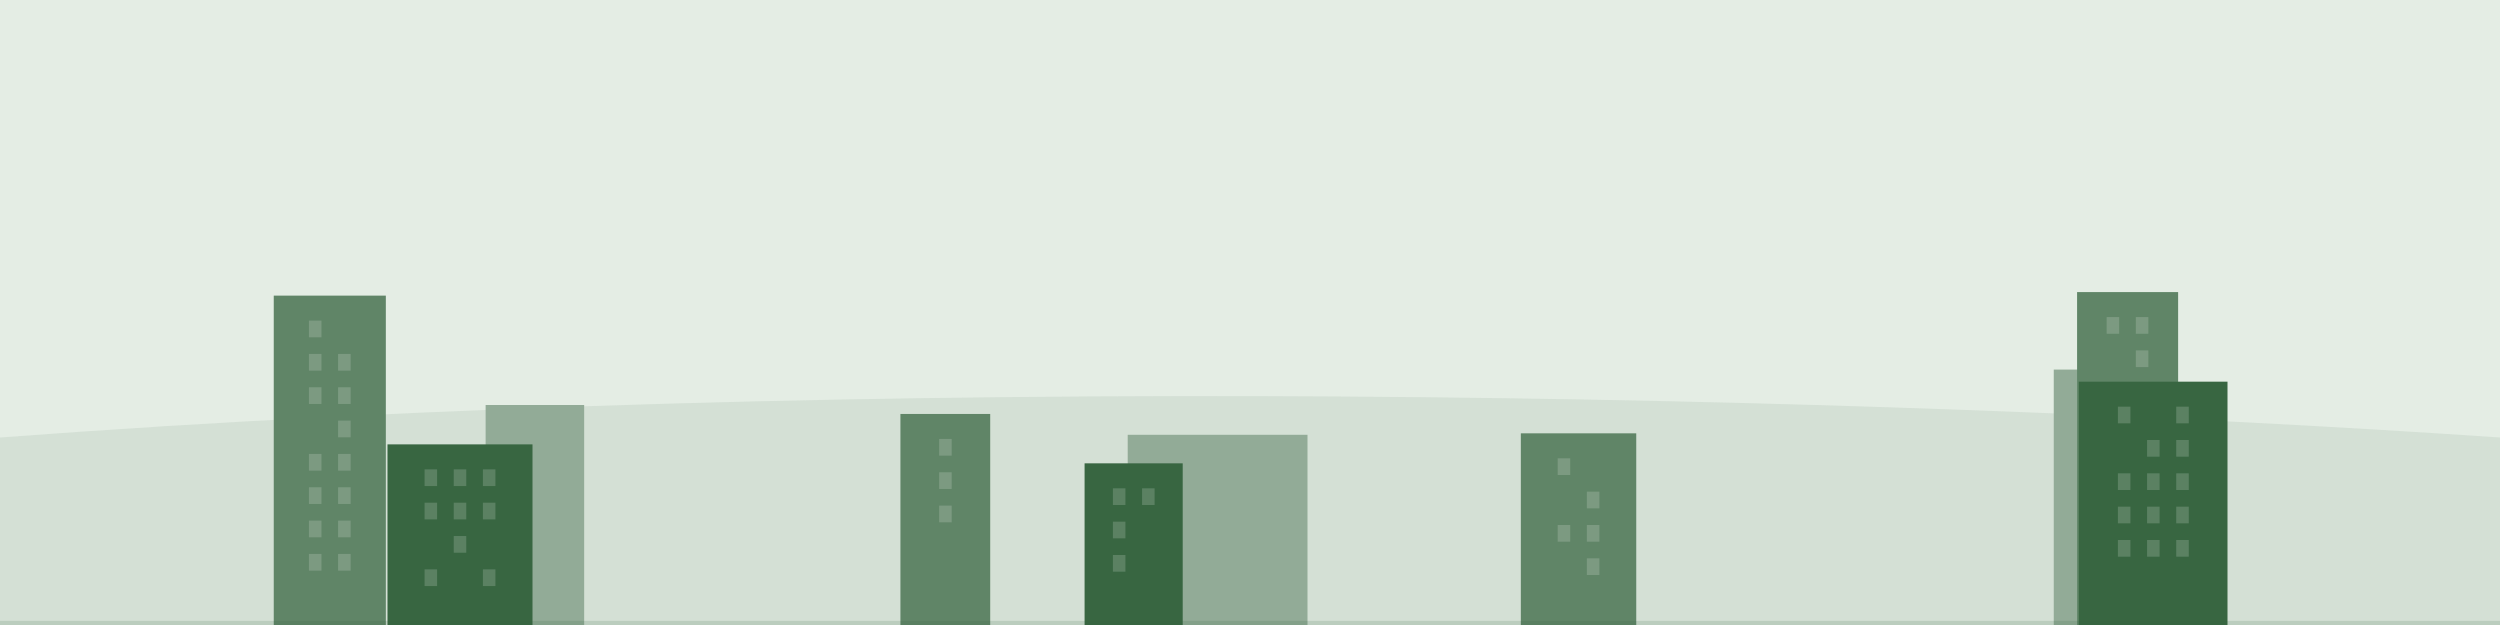
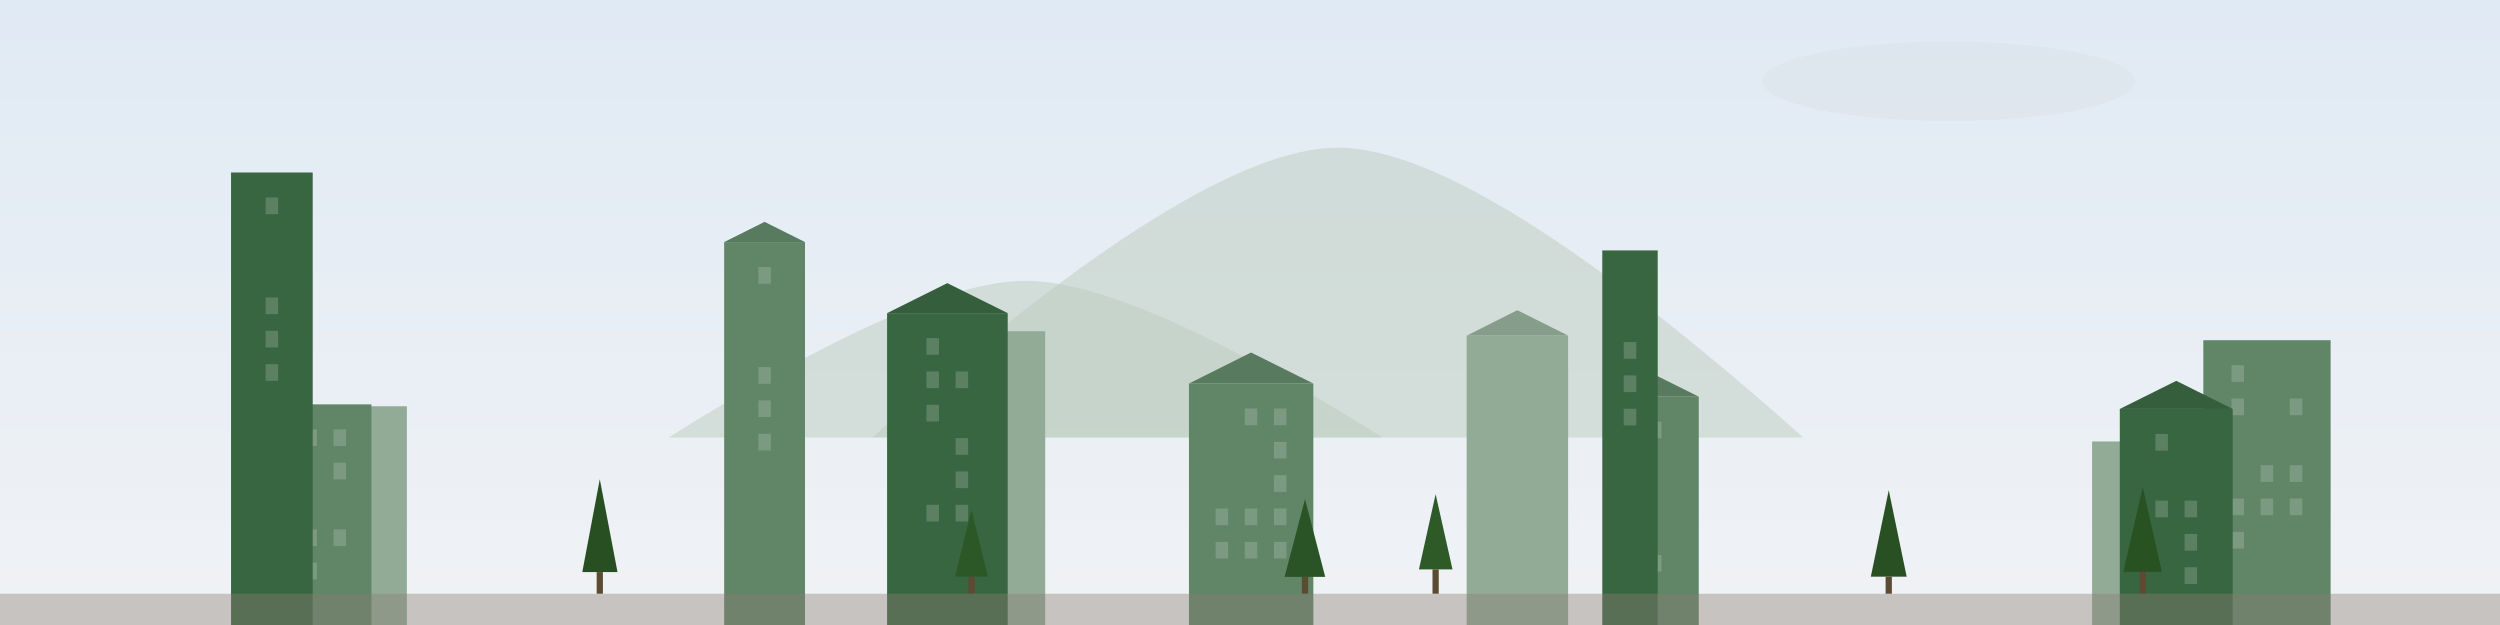
<svg xmlns="http://www.w3.org/2000/svg" viewBox="0 0 1200 300" width="1200" height="300">
-   <rect width="1200" height="300" fill="#e4ede4" />
-   <path d="M0 300 L0 210.0 C419.5 178.4, 894.2 189.1, 1200 210.0 L1200 300 Z" fill="#afc2b3" opacity="0.3" />
-   <rect x="233.1" y="194.4" width="47.3" height="105.6" fill="#92ab97" />
-   <rect x="541.3" y="208.7" width="86.3" height="91.3" fill="#92ab97" />
-   <rect x="985.8" y="177.4" width="51.4" height="122.6" fill="#92ab97" />
-   <rect x="131.4" y="141.9" width="53.8" height="158.1" fill="#608567" />
-   <rect x="148.3" y="153.9" width="6" height="8" fill="#98b09c" opacity="0.5" />
-   <rect x="148.3" y="169.9" width="6" height="8" fill="#98b09c" opacity="0.5" />
-   <rect x="162.3" y="169.9" width="6" height="8" fill="#98b09c" opacity="0.5" />
-   <rect x="148.3" y="185.9" width="6" height="8" fill="#98b09c" opacity="0.5" />
-   <rect x="162.3" y="185.9" width="6" height="8" fill="#98b09c" opacity="0.5" />
-   <rect x="162.3" y="201.9" width="6" height="8" fill="#98b09c" opacity="0.5" />
-   <rect x="148.3" y="217.9" width="6" height="8" fill="#98b09c" opacity="0.5" />
-   <rect x="162.3" y="217.9" width="6" height="8" fill="#98b09c" opacity="0.5" />
-   <rect x="148.3" y="233.9" width="6" height="8" fill="#98b09c" opacity="0.5" />
-   <rect x="162.3" y="233.9" width="6" height="8" fill="#98b09c" opacity="0.5" />
-   <rect x="148.3" y="249.9" width="6" height="8" fill="#98b09c" opacity="0.5" />
-   <rect x="162.3" y="249.9" width="6" height="8" fill="#98b09c" opacity="0.5" />
-   <rect x="148.3" y="265.9" width="6" height="8" fill="#98b09c" opacity="0.5" />
-   <rect x="162.3" y="265.9" width="6" height="8" fill="#98b09c" opacity="0.5" />
-   <rect x="432.2" y="198.7" width="43.1" height="101.3" fill="#608567" />
-   <rect x="450.8" y="210.7" width="6" height="8" fill="#98b09c" opacity="0.5" />
-   <rect x="450.8" y="226.7" width="6" height="8" fill="#98b09c" opacity="0.5" />
-   <rect x="450.8" y="242.7" width="6" height="8" fill="#98b09c" opacity="0.5" />
-   <rect x="730.0" y="208.0" width="55.4" height="92.0" fill="#608567" />
-   <rect x="747.7" y="220.0" width="6" height="8" fill="#98b09c" opacity="0.5" />
-   <rect x="761.7" y="236.0" width="6" height="8" fill="#98b09c" opacity="0.5" />
-   <rect x="747.7" y="252.0" width="6" height="8" fill="#98b09c" opacity="0.5" />
-   <rect x="761.7" y="252.0" width="6" height="8" fill="#98b09c" opacity="0.5" />
-   <rect x="761.7" y="268.0" width="6" height="8" fill="#98b09c" opacity="0.5" />
-   <rect x="997.0" y="140.2" width="48.5" height="159.8" fill="#608567" />
-   <rect x="1011.2" y="152.2" width="6" height="8" fill="#98b09c" opacity="0.5" />
-   <rect x="1025.2" y="152.2" width="6" height="8" fill="#98b09c" opacity="0.5" />
-   <rect x="1025.2" y="168.2" width="6" height="8" fill="#98b09c" opacity="0.5" />
-   <rect x="1011.2" y="184.2" width="6" height="8" fill="#98b09c" opacity="0.5" />
-   <rect x="1025.2" y="184.2" width="6" height="8" fill="#98b09c" opacity="0.5" />
-   <rect x="1025.2" y="200.2" width="6" height="8" fill="#98b09c" opacity="0.5" />
-   <rect x="1011.2" y="216.2" width="6" height="8" fill="#98b09c" opacity="0.5" />
-   <rect x="1025.2" y="216.2" width="6" height="8" fill="#98b09c" opacity="0.5" />
-   <rect x="1025.2" y="232.2" width="6" height="8" fill="#98b09c" opacity="0.5" />
-   <rect x="1011.2" y="248.2" width="6" height="8" fill="#98b09c" opacity="0.5" />
-   <rect x="1025.2" y="264.2" width="6" height="8" fill="#98b09c" opacity="0.5" />
-   <rect x="186.0" y="213.3" width="69.6" height="86.7" fill="#386641" />
-   <rect x="203.8" y="225.3" width="6" height="8" fill="#7e9c84" opacity="0.5" />
-   <rect x="217.8" y="225.3" width="6" height="8" fill="#7e9c84" opacity="0.5" />
-   <rect x="231.8" y="225.3" width="6" height="8" fill="#7e9c84" opacity="0.5" />
-   <rect x="203.8" y="241.3" width="6" height="8" fill="#7e9c84" opacity="0.5" />
-   <rect x="217.8" y="241.3" width="6" height="8" fill="#7e9c84" opacity="0.5" />
-   <rect x="231.8" y="241.3" width="6" height="8" fill="#7e9c84" opacity="0.5" />
-   <rect x="217.8" y="257.3" width="6" height="8" fill="#7e9c84" opacity="0.5" />
-   <rect x="203.8" y="273.3" width="6" height="8" fill="#7e9c84" opacity="0.5" />
-   <rect x="231.8" y="273.3" width="6" height="8" fill="#7e9c84" opacity="0.5" />
-   <rect x="520.6" y="222.4" width="47.1" height="77.6" fill="#386641" />
-   <rect x="534.2" y="234.4" width="6" height="8" fill="#7e9c84" opacity="0.5" />
-   <rect x="548.2" y="234.4" width="6" height="8" fill="#7e9c84" opacity="0.5" />
-   <rect x="534.2" y="250.4" width="6" height="8" fill="#7e9c84" opacity="0.5" />
-   <rect x="534.2" y="266.4" width="6" height="8" fill="#7e9c84" opacity="0.5" />
-   <rect x="997.8" y="183.2" width="71.4" height="116.8" fill="#386641" />
-   <rect x="1016.6" y="195.2" width="6" height="8" fill="#7e9c84" opacity="0.5" />
-   <rect x="1044.6" y="195.2" width="6" height="8" fill="#7e9c84" opacity="0.5" />
-   <rect x="1030.6" y="211.2" width="6" height="8" fill="#7e9c84" opacity="0.5" />
-   <rect x="1044.6" y="211.2" width="6" height="8" fill="#7e9c84" opacity="0.5" />
-   <rect x="1016.6" y="227.2" width="6" height="8" fill="#7e9c84" opacity="0.5" />
-   <rect x="1030.6" y="227.2" width="6" height="8" fill="#7e9c84" opacity="0.5" />
-   <rect x="1044.6" y="227.2" width="6" height="8" fill="#7e9c84" opacity="0.5" />
-   <rect x="1016.6" y="243.2" width="6" height="8" fill="#7e9c84" opacity="0.5" />
-   <rect x="1030.6" y="243.2" width="6" height="8" fill="#7e9c84" opacity="0.5" />
-   <rect x="1044.6" y="243.2" width="6" height="8" fill="#7e9c84" opacity="0.5" />
-   <rect x="1016.6" y="259.2" width="6" height="8" fill="#7e9c84" opacity="0.5" />
-   <rect x="1030.6" y="259.2" width="6" height="8" fill="#7e9c84" opacity="0.5" />
-   <rect x="1044.6" y="259.2" width="6" height="8" fill="#7e9c84" opacity="0.5" />
-   <rect x="0" y="298" width="1200" height="2" fill="#325c3b" opacity="0.15" />
+   <defs>
+     <linearGradient id="skyGrad" x1="0" y1="0" x2="0" y2="1">
+       <stop offset="0%" stop-color="#e0eaf4" />
+       <stop offset="100%" stop-color="#f0f2f5" />
+     </linearGradient>
+   </defs>
+   <rect width="1200" height="300" fill="url(#skyGrad)" />
+   <path d="M320.9 210.0 Q440.9 134.8 492.3 134.8 Q543.7 134.8 663.7 210.0 Z" fill="#bbcbbe" opacity="0.5" />
+   <path d="M418.7 210.0 Q575.1 70.9 642.2 70.9 Q709.2 70.9 865.6 210.0 Z" fill="#bbcbbe" opacity="0.5" />
+   <rect x="126.3" y="195.0" width="69.0" height="105.0" fill="#92ab97" />
+   <rect x="460.6" y="159.0" width="41.1" height="141.0" fill="#92ab97" />
+   <rect x="704.0" y="161.1" width="48.7" height="138.9" fill="#92ab97" />
+   <polygon points="704.0,161.1 728.3,148.9 752.7,161.1" fill="#869d8b" />
+   <rect x="1004.2" y="211.9" width="39.2" height="88.1" fill="#92ab97" />
+   <rect x="134.0" y="194.1" width="44.3" height="105.9" fill="#608567" />
+   <rect x="146.1" y="206.1" width="6" height="8" fill="#98b09c" opacity="0.5" />
+   <rect x="160.1" y="206.1" width="6" height="8" fill="#98b09c" opacity="0.5" />
+   <rect x="160.1" y="222.1" width="6" height="8" fill="#98b09c" opacity="0.5" />
+   <rect x="146.1" y="254.1" width="6" height="8" fill="#98b09c" opacity="0.5" />
+   <rect x="160.1" y="254.1" width="6" height="8" fill="#98b09c" opacity="0.5" />
+   <rect x="146.1" y="270.1" width="6" height="8" fill="#98b09c" opacity="0.5" />
+   <rect x="347.6" y="116.2" width="38.8" height="183.8" fill="#608567" />
+   <polygon points="347.6,116.2 367.0,106.5 386.4,116.2" fill="#587a5f" />
+   <rect x="364.0" y="128.2" width="6" height="8" fill="#98b09c" opacity="0.5" />
+   <rect x="364.0" y="176.2" width="6" height="8" fill="#98b09c" opacity="0.5" />
+   <rect x="364.0" y="192.2" width="6" height="8" fill="#98b09c" opacity="0.5" />
+   <rect x="364.0" y="208.2" width="6" height="8" fill="#98b09c" opacity="0.5" />
+   <rect x="570.7" y="184.1" width="59.7" height="115.9" fill="#608567" />
+   <polygon points="570.7,184.1 600.5,169.2 630.4,184.1" fill="#587a5f" />
+   <rect x="597.5" y="196.1" width="6" height="8" fill="#98b09c" opacity="0.5" />
+   <rect x="611.5" y="196.1" width="6" height="8" fill="#98b09c" opacity="0.5" />
+   <rect x="611.5" y="212.1" width="6" height="8" fill="#98b09c" opacity="0.5" />
+   <rect x="611.5" y="228.1" width="6" height="8" fill="#98b09c" opacity="0.5" />
+   <rect x="583.5" y="244.1" width="6" height="8" fill="#98b09c" opacity="0.5" />
+   <rect x="597.5" y="244.1" width="6" height="8" fill="#98b09c" opacity="0.5" />
+   <rect x="611.5" y="244.1" width="6" height="8" fill="#98b09c" opacity="0.5" />
+   <rect x="583.5" y="260.1" width="6" height="8" fill="#98b09c" opacity="0.5" />
+   <rect x="597.5" y="260.1" width="6" height="8" fill="#98b09c" opacity="0.5" />
+   <rect x="611.5" y="260.1" width="6" height="8" fill="#98b09c" opacity="0.5" />
+   <rect x="773.7" y="190.4" width="41.7" height="109.6" fill="#608567" />
+   <polygon points="773.7,190.4 794.5,180.0 815.4,190.4" fill="#587a5f" />
+   <rect x="791.5" y="202.4" width="6" height="8" fill="#98b09c" opacity="0.5" />
+   <rect x="791.5" y="266.4" width="6" height="8" fill="#98b09c" opacity="0.5" />
+   <rect x="1057.6" y="163.3" width="61.1" height="136.7" fill="#608567" />
+   <rect x="1071.1" y="175.3" width="6" height="8" fill="#98b09c" opacity="0.5" />
+   <rect x="1071.1" y="191.3" width="6" height="8" fill="#98b09c" opacity="0.5" />
+   <rect x="1099.1" y="191.3" width="6" height="8" fill="#98b09c" opacity="0.5" />
+   <rect x="1085.1" y="223.3" width="6" height="8" fill="#98b09c" opacity="0.5" />
+   <rect x="1099.1" y="223.3" width="6" height="8" fill="#98b09c" opacity="0.5" />
+   <rect x="1071.1" y="239.3" width="6" height="8" fill="#98b09c" opacity="0.5" />
+   <rect x="1085.1" y="239.3" width="6" height="8" fill="#98b09c" opacity="0.5" />
+   <rect x="1099.1" y="239.3" width="6" height="8" fill="#98b09c" opacity="0.5" />
+   <rect x="1071.1" y="255.3" width="6" height="8" fill="#98b09c" opacity="0.5" />
+   <rect x="110.9" y="82.8" width="39.2" height="217.2" fill="#386641" />
+   <rect x="127.5" y="94.8" width="6" height="8" fill="#7e9c84" opacity="0.5" />
+   <rect x="127.5" y="142.8" width="6" height="8" fill="#7e9c84" opacity="0.5" />
+   <rect x="127.5" y="158.8" width="6" height="8" fill="#7e9c84" opacity="0.5" />
+   <rect x="127.5" y="174.8" width="6" height="8" fill="#7e9c84" opacity="0.5" />
+   <rect x="425.8" y="150.3" width="57.9" height="149.7" fill="#386641" />
+   <polygon points="425.8,150.3 454.7,135.9 483.7,150.3" fill="#345e3c" />
+   <rect x="444.7" y="162.3" width="6" height="8" fill="#7e9c84" opacity="0.5" />
+   <rect x="444.7" y="178.3" width="6" height="8" fill="#7e9c84" opacity="0.5" />
+   <rect x="458.7" y="178.3" width="6" height="8" fill="#7e9c84" opacity="0.5" />
+   <rect x="444.7" y="194.3" width="6" height="8" fill="#7e9c84" opacity="0.5" />
+   <rect x="458.7" y="210.3" width="6" height="8" fill="#7e9c84" opacity="0.5" />
+   <rect x="458.7" y="226.3" width="6" height="8" fill="#7e9c84" opacity="0.5" />
+   <rect x="444.7" y="242.3" width="6" height="8" fill="#7e9c84" opacity="0.5" />
+   <rect x="458.7" y="242.3" width="6" height="8" fill="#7e9c84" opacity="0.5" />
+   <rect x="769.1" y="120.2" width="26.6" height="179.8" fill="#386641" />
+   <rect x="779.4" y="164.2" width="6" height="8" fill="#7e9c84" opacity="0.5" />
+   <rect x="779.4" y="180.2" width="6" height="8" fill="#7e9c84" opacity="0.5" />
+   <rect x="779.4" y="196.2" width="6" height="8" fill="#7e9c84" opacity="0.5" />
+   <rect x="1017.5" y="196.3" width="54.2" height="103.7" fill="#386641" />
+   <polygon points="1017.5,196.3 1044.6,182.8 1071.7,196.3" fill="#345e3c" />
+   <rect x="1034.6" y="208.3" width="6" height="8" fill="#7e9c84" opacity="0.5" />
+   <rect x="1034.6" y="240.3" width="6" height="8" fill="#7e9c84" opacity="0.5" />
+   <rect x="1048.6" y="240.3" width="6" height="8" fill="#7e9c84" opacity="0.5" />
+   <rect x="1048.6" y="256.3" width="6" height="8" fill="#7e9c84" opacity="0.5" />
+   <rect x="1048.6" y="272.3" width="6" height="8" fill="#7e9c84" opacity="0.5" />
+   <line x1="287.9" y1="285.0" x2="287.9" y2="274.6" stroke="#5c4a32" stroke-width="3" />
+   <polygon points="279.5,274.6 287.9,230.0 296.4,274.6" fill="#274f22" />
+   <line x1="626.4" y1="285.0" x2="626.4" y2="276.9" stroke="#5c4a32" stroke-width="3" />
+   <polygon points="616.6,276.9 626.4,239.6 636.1,276.9" fill="#2a5425" />
+   <line x1="906.6" y1="285.0" x2="906.6" y2="276.8" stroke="#5c4a32" stroke-width="3" />
+   <polygon points="898.0,276.8 906.6,235.3 915.2,276.8" fill="#285023" />
+   <line x1="689.1" y1="285.0" x2="689.1" y2="273.3" stroke="#5c4a32" stroke-width="3" />
+   <polygon points="681.1,273.3 689.1,237.2 697.2,273.3" fill="#2d5a27" />
+   <line x1="1028.5" y1="285.0" x2="1028.5" y2="274.5" stroke="#5c4a32" stroke-width="3" />
+   <polygon points="1019.2,274.5 1028.5,233.8 1037.7,274.5" fill="#295223" />
+   <line x1="466.3" y1="285.0" x2="466.3" y2="276.8" stroke="#5c4a32" stroke-width="3" />
+   <polygon points="458.4,276.8 466.3,244.8 474.2,276.8" fill="#2c5726" />
+   <rect x="0" y="285" width="1200" height="15" fill="#8a7e72" opacity="0.4" />
+   <ellipse cx="935.4" cy="39.0" rx="89.4" ry="19.1" fill="#c8c8c8" opacity="0.15" />
</svg>
